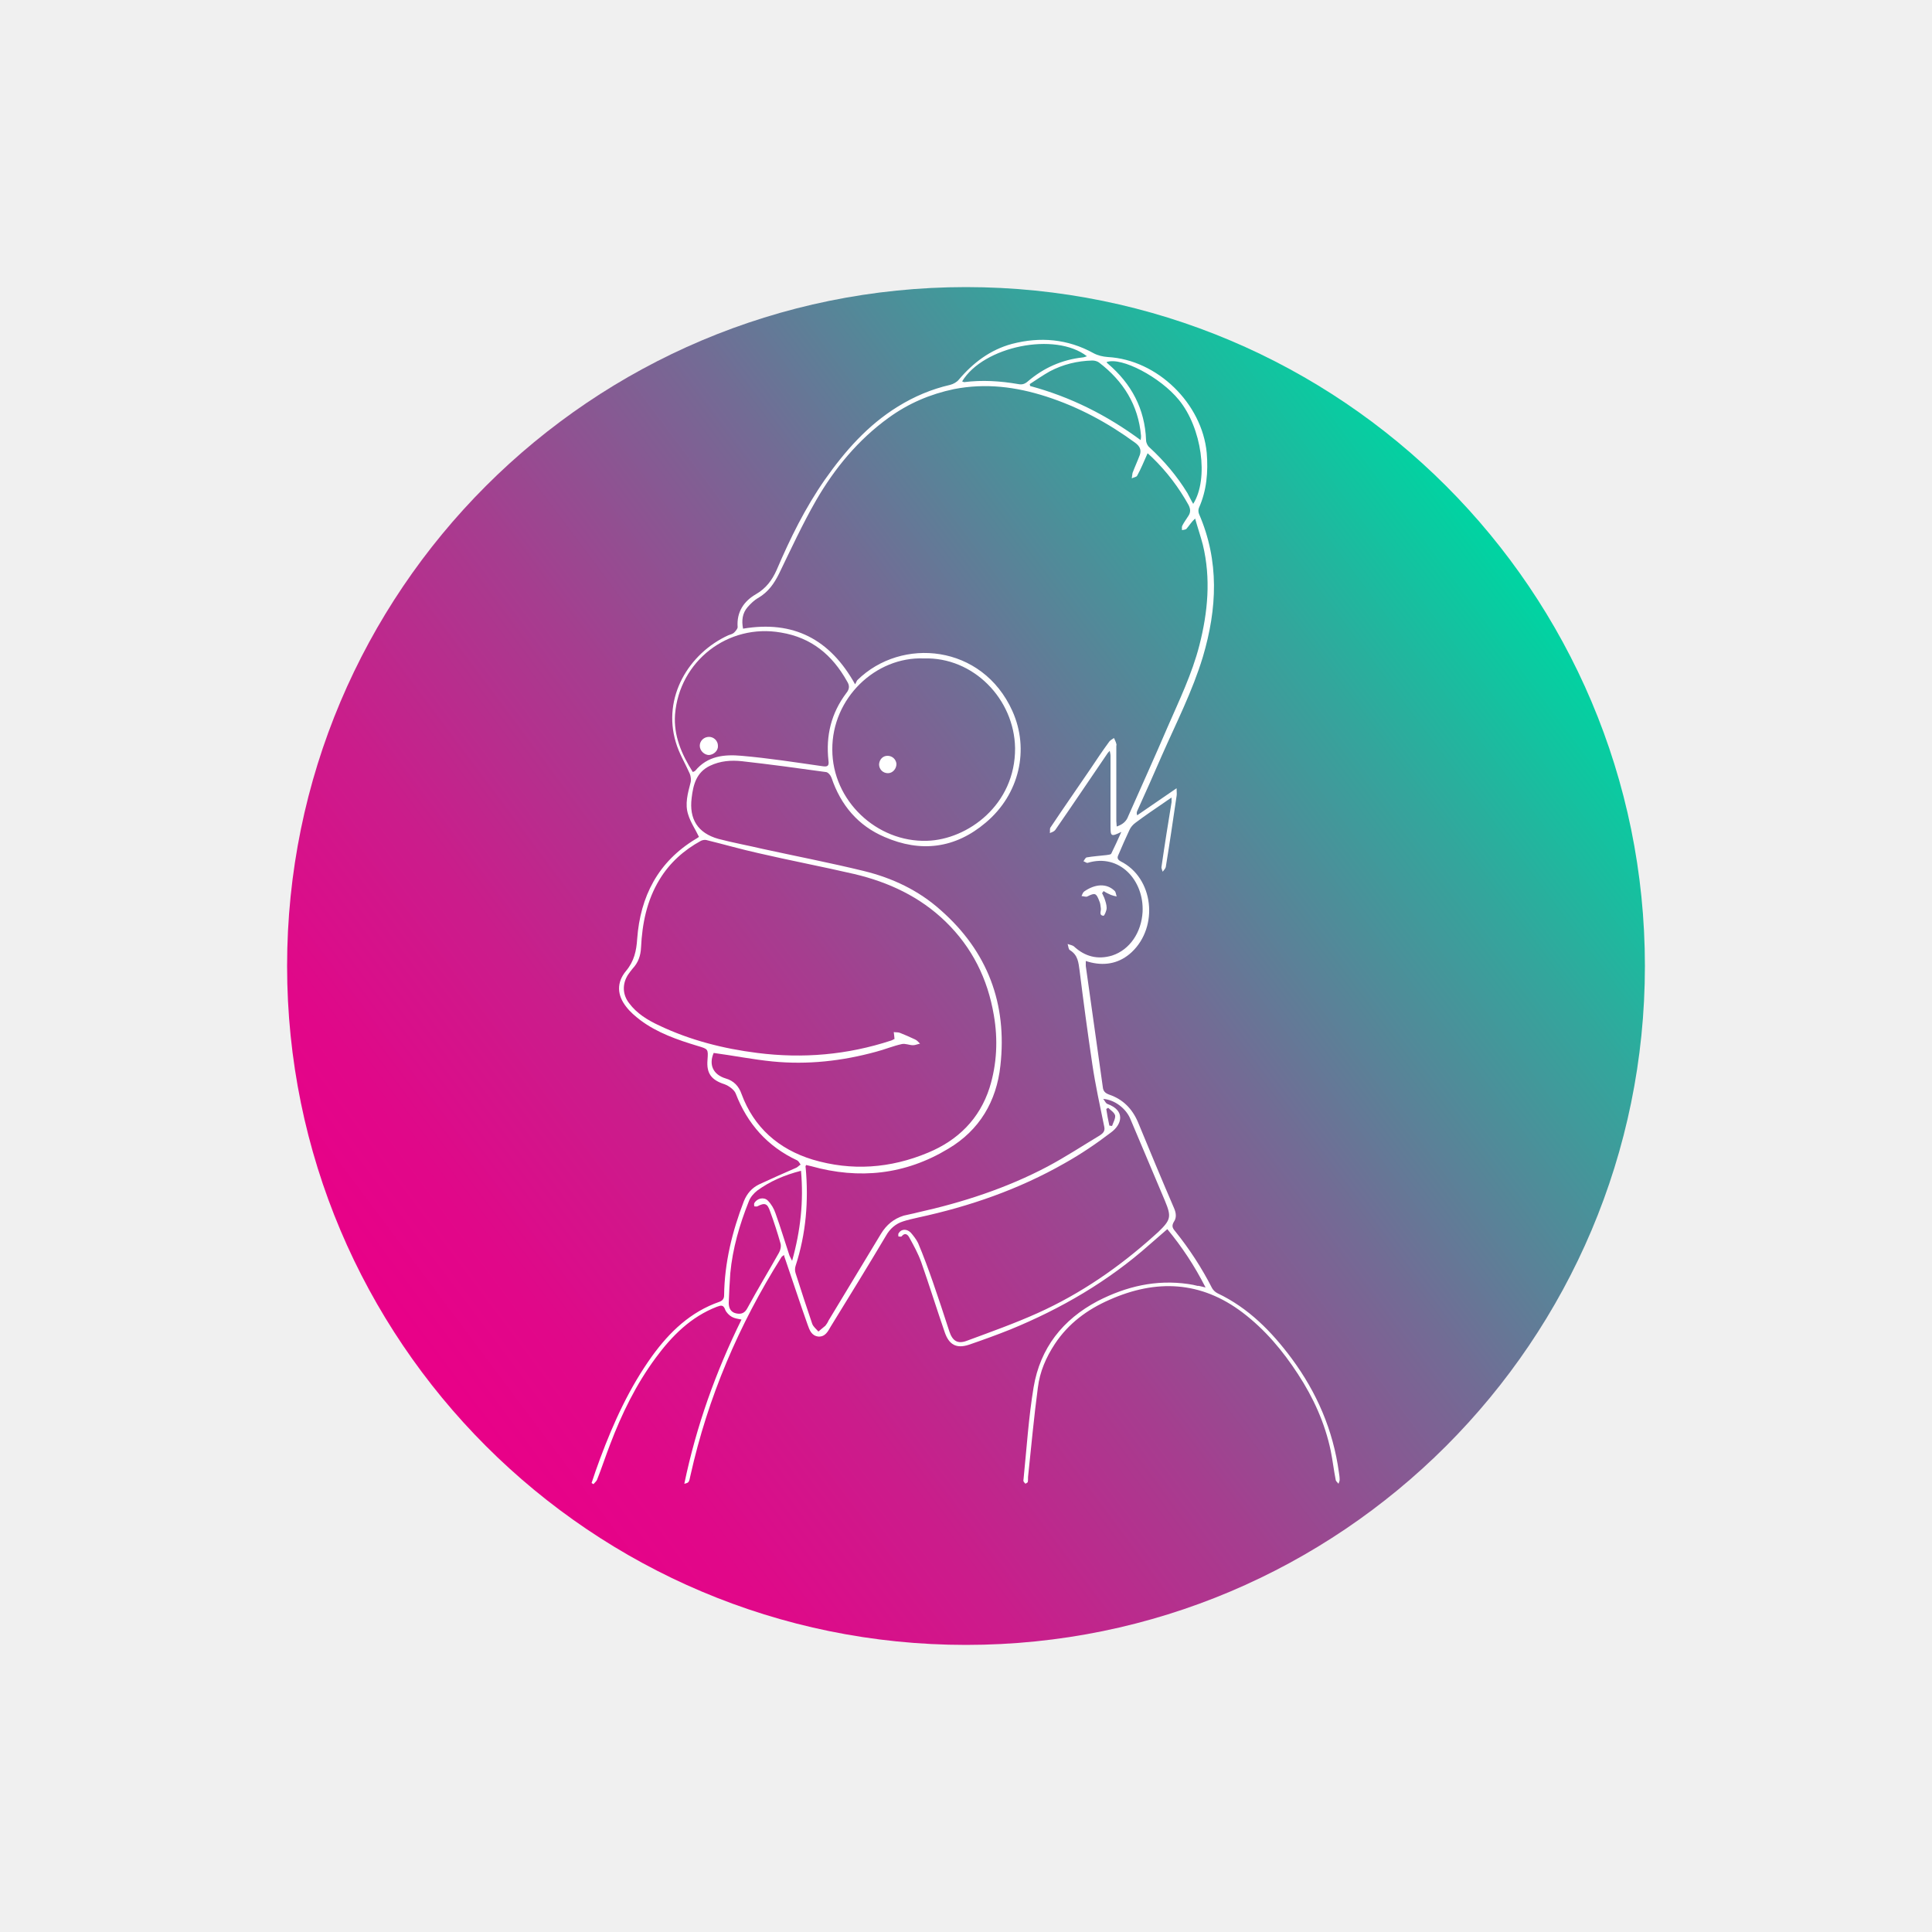
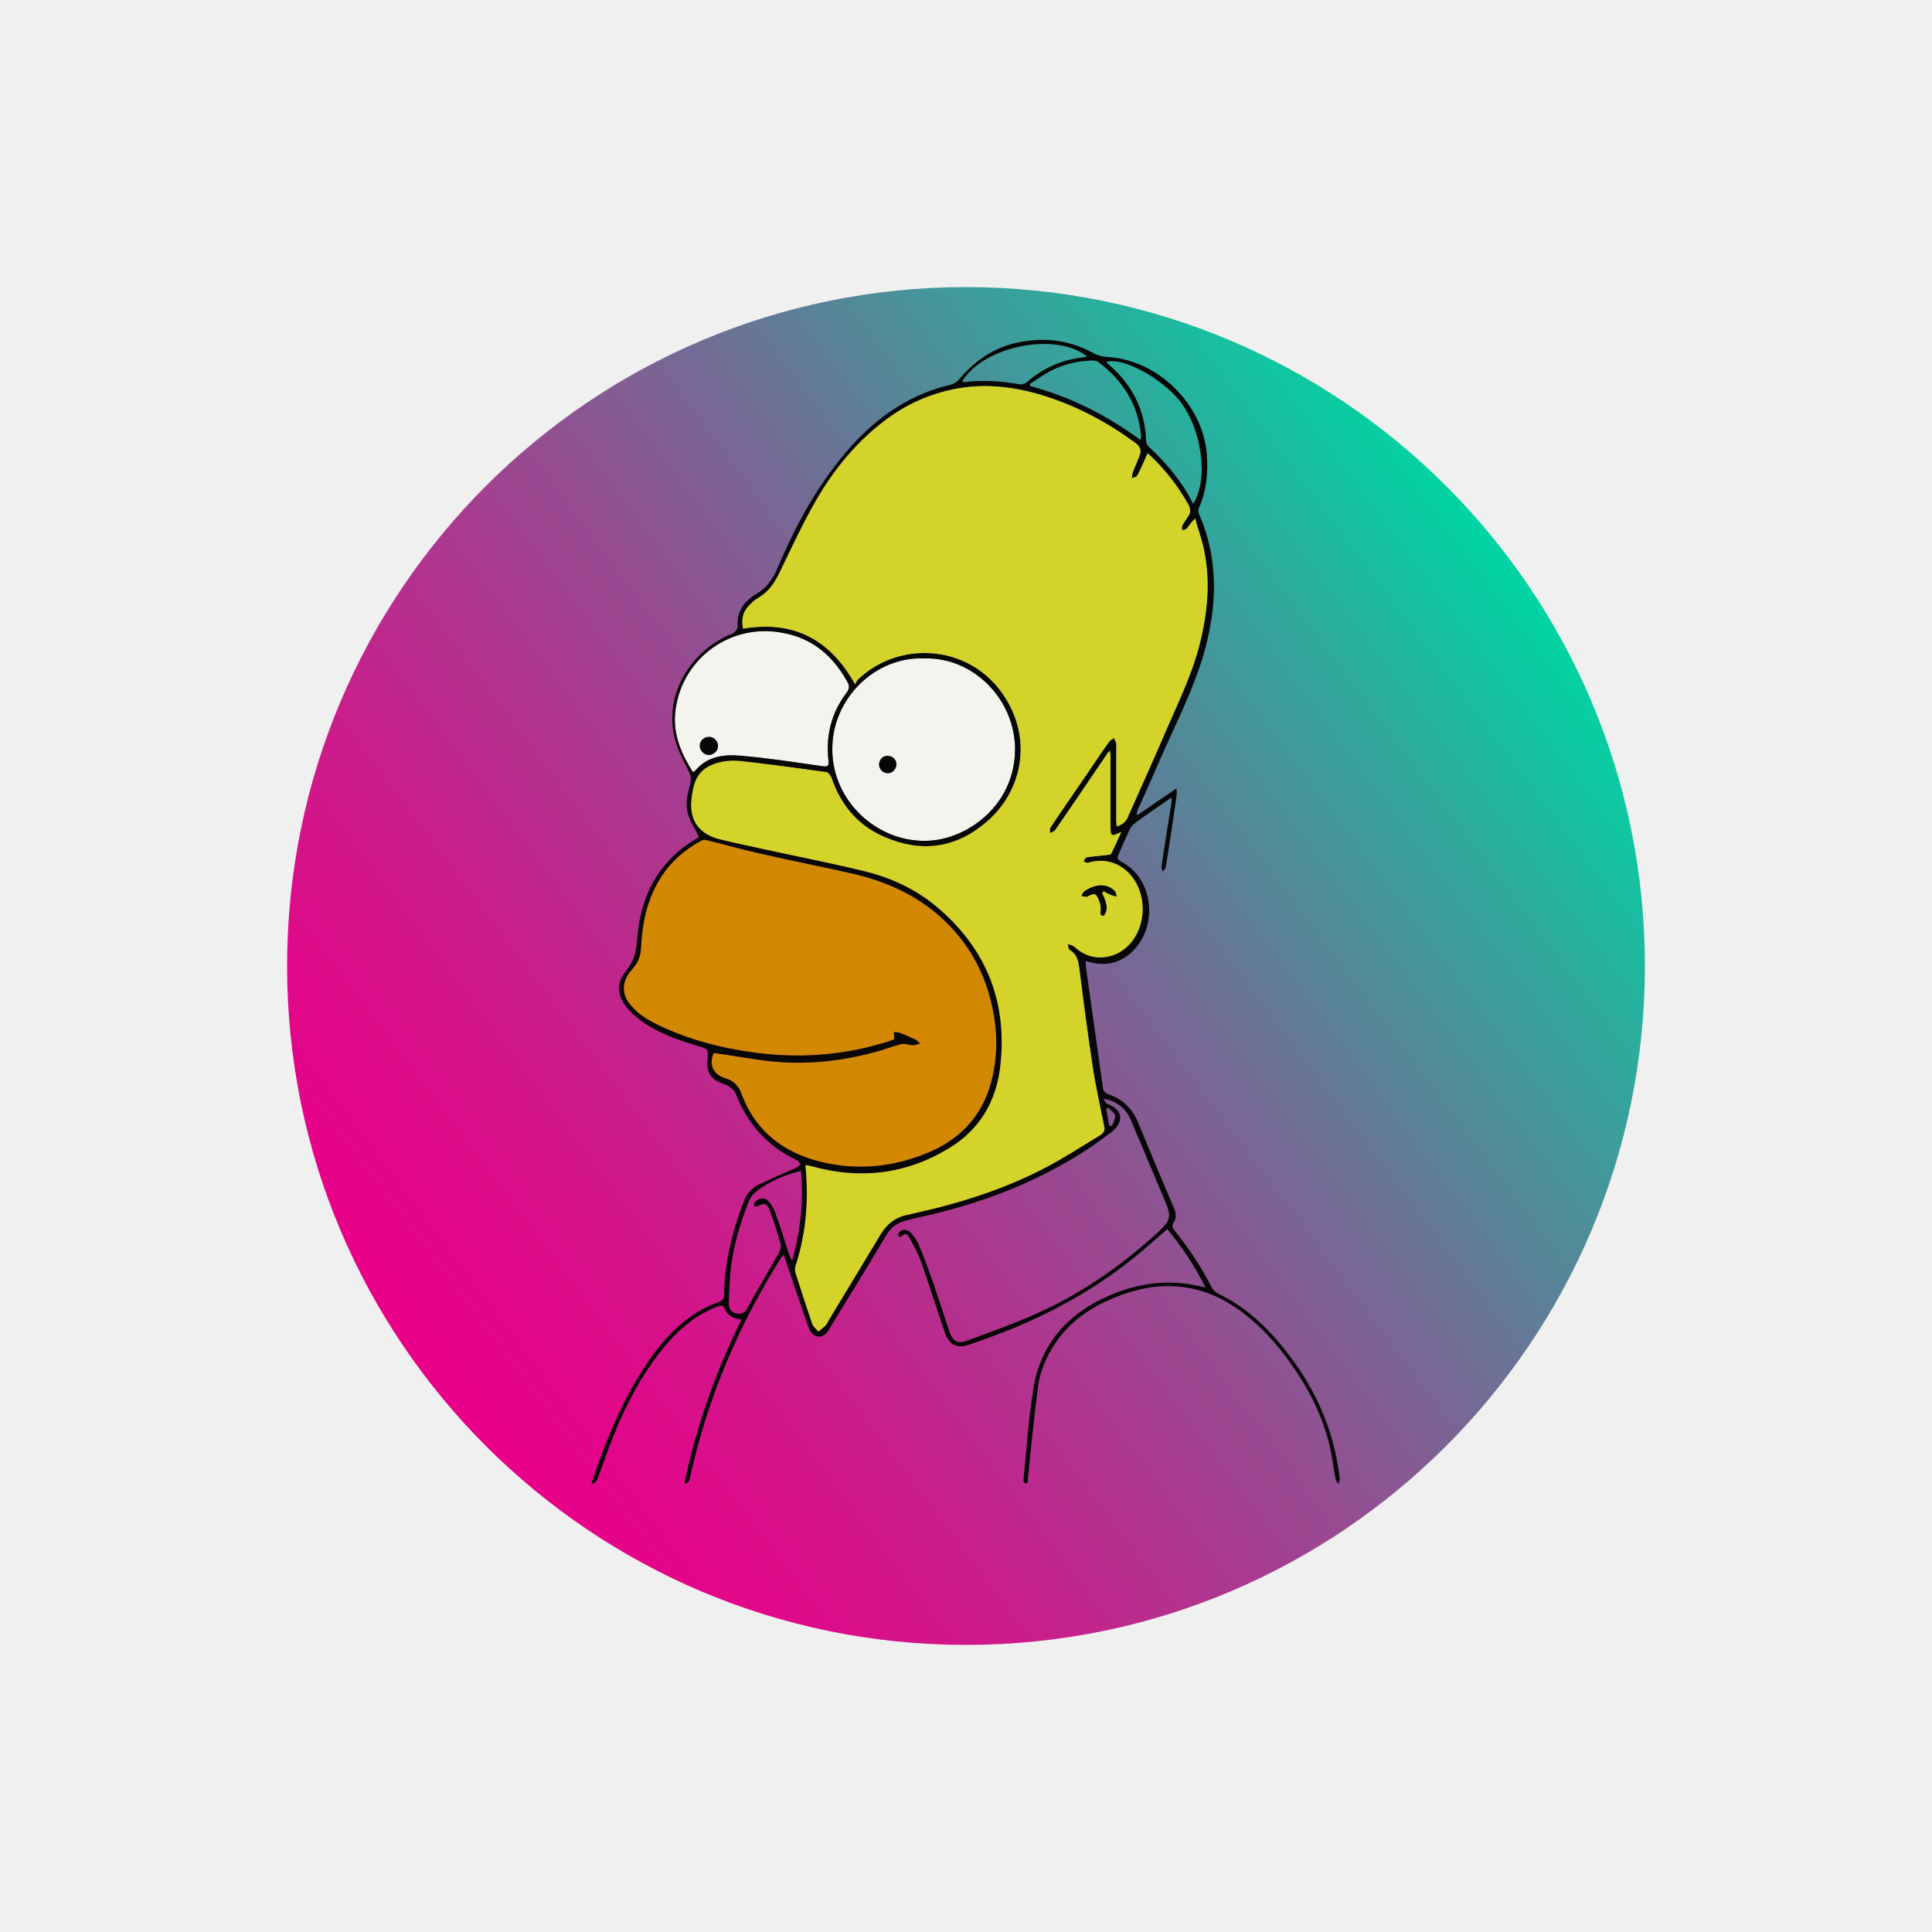
<svg xmlns="http://www.w3.org/2000/svg" version="1.1" id="Слой_1" x="0px" y="0px" viewBox="0 0 500 500" style="enable-background:new 0 0 500 500;" xml:space="preserve">
  <style type="text/css">
	.st0{fill:url(#SVGID_1_);}
- 	.st1{fill:#FFFFFF;}
+ 	.st1{fill:#F4F4EF;}
+ 	.st2{fill:#D38802;}
+ 	.st3{fill:#070707;}
+ 	.st4{fill:#D3D32A;}
</style>
-   <linearGradient id="SVGID_1_" gradientUnits="userSpaceOnUse" x1="390.197" y1="144.991" x2="108.97" y2="355.632">
+   <linearGradient id="SVGID_1_" gradientUnits="userSpaceOnUse" x1="390.197" y1="355.009" x2="108.927" y2="144.335" gradientTransform="matrix(1 0 0 -1 0 500)">
    <stop offset="0" style="stop-color:#00D4A2" />
    <stop offset="0.164" style="stop-color:#34A59C" />
    <stop offset="0.387" style="stop-color:#736B95" />
    <stop offset="0.59" style="stop-color:#A63D8F" />
    <stop offset="0.766" style="stop-color:#CB1C8B" />
    <stop offset="0.909" style="stop-color:#E10789" />
    <stop offset="1" style="stop-color:#E90088" />
  </linearGradient>
  <circle class="st0" cx="250" cy="250" r="175.7" />
  <g>
-     <path class="st1" d="M312,333.2c-2.9-5.7-6.1-10.5-9.9-15.1c-1.6,1.4-3.1,2.7-4.6,4c-10.7,9.5-22.9,16.6-36.1,22   c-3.5,1.4-7.1,2.7-10.6,3.9c-3.3,1.1-5.2,0-6.3-3.2c-2.1-6.1-4-12.2-6.1-18.2c-0.8-2.2-1.9-4.2-3-6.2c-0.4-0.8-1.1-1.6-2.1-0.4   c-0.1,0.1-0.5,0-0.8,0c0-0.3-0.1-0.7,0.1-0.9c0.7-1.1,2.1-1.1,3.1-0.1c0.7,0.8,1.4,1.7,1.9,2.7c1.4,3.3,2.6,6.6,3.8,10   c1.5,4.3,2.9,8.6,4.3,12.9c0.8,2.4,2.1,3.3,4.5,2.4c6.2-2.3,12.4-4.5,18.4-7.2c11.1-5,21.1-11.9,30.2-20.1c0.3-0.3,0.7-0.6,1-0.9   c3.2-3.1,3.4-3.9,1.7-8c-3-7.1-6-14.2-9-21.3c-1.1-2.6-4-4.9-7-5.1c0.4,0.4,0.6,1.1,1.1,1.3c4.7,1.7,3.8,5.3,0.9,7.4   c-3.8,2.9-7.8,5.6-11.9,7.9c-11.9,6.8-24.6,11.2-38,14.1c-1.3,0.3-2.7,0.6-3.9,1c-1.9,0.6-3.4,1.9-4.4,3.7   c-4.7,7.9-9.5,15.7-14.3,23.5c-0.7,1.2-1.4,2.7-3.2,2.6c-1.8-0.2-2.3-1.7-2.8-3.1c-2-5.6-3.8-11.2-5.7-16.7   c-0.1-0.4-0.3-0.7-0.4-1.3c-0.3,0.2-0.6,0.4-0.7,0.6c-11,17.5-19,36.2-23.5,56.4c-0.4,1.9-0.4,1.9-1.6,2.2   c3.1-14.9,8.1-28.9,14.8-42.5c-1-0.2-1.8-0.3-2.5-0.7c-0.7-0.4-1.4-1.1-1.7-1.8c-0.5-1.4-1.1-1.2-2.2-0.8   c-6.7,2.6-11.6,7.5-15.8,13.2c-5.1,6.9-8.8,14.5-11.8,22.4c-1.2,3.1-2.2,6.2-3.4,9.2c-0.2,0.4-0.6,0.7-0.9,1.1   c-0.2-0.1-0.3-0.2-0.5-0.3c0.7-2.1,1.4-4.2,2.2-6.3c3.5-9.4,7.6-18.4,13.5-26.6c4.5-6.2,9.9-11.4,17.4-14c0.8-0.3,1.2-0.8,1.2-1.7   c0.1-8.4,2.1-16.5,5.1-24.3c0.8-2,2.1-3.5,4-4.4c3.2-1.5,6.4-2.9,9.6-4.3c0.4-0.2,0.7-0.6,1.1-0.8c-0.3-0.4-0.5-0.9-0.9-1.1   c-7.7-3.6-12.9-9.5-15.9-17.3c-0.4-1-1.8-2-2.9-2.4c-3.4-1.1-4.7-2.8-4.4-6.3c0.2-2.8,0.2-2.8-2.5-3.6c-5.3-1.6-10.5-3.4-14.9-6.7   c-1.3-1-2.6-2.1-3.6-3.4c-2.4-3-2.6-6.3-0.1-9.3c2.1-2.5,2.7-5.2,2.9-8.3c0.8-11,5.4-20,15.2-25.9c0.4-0.2,0.7-0.5,0.8-0.5   c-1-2.1-2.2-3.8-2.8-5.8c-0.9-2.7-0.1-5.5,0.6-8.2c0.2-0.7,0.1-1.7-0.2-2.4c-1.2-2.7-2.8-5.3-3.6-8.1c-3.5-11.6,3.3-23,13.6-27.7   c0.5-0.2,1.1-0.3,1.5-0.7c0.4-0.4,0.9-1,0.9-1.4c-0.3-3.9,1.6-6.7,4.7-8.5c2.6-1.5,4.2-3.6,5.4-6.3c3.5-8.2,7.4-16.1,12.5-23.4   c5.2-7.4,11.1-14.1,18.9-18.9c4.2-2.6,8.7-4.5,13.5-5.6c0.8-0.2,1.7-0.7,2.2-1.3c3.7-4.4,8.2-7.8,13.8-9.3   c7.3-1.9,14.4-1.3,21.1,2.4c1.1,0.6,2.4,0.9,3.7,1c12.8,0.7,24.4,12,25.6,24.8c0.4,4.9,0,9.7-2,14.2c-0.2,0.4-0.2,1.1,0,1.6   c5.3,12.2,4.7,24.5,1,37c-2.7,8.9-6.9,17.1-10.6,25.5c-2.1,4.8-4.2,9.6-6.4,14.4c-0.1,0.3-0.2,0.5,0,1.1c3.3-2.3,6.6-4.5,10.2-7   c0,1,0.1,1.5,0,2c-0.9,6.1-1.8,12.3-2.8,18.4c-0.1,0.4-0.5,0.8-0.8,1.2c-0.1-0.4-0.4-0.9-0.3-1.3c0.8-5.6,1.7-11.2,2.6-16.7   c0-0.3,0-0.6,0-1.2c-0.8,0.5-1.3,0.9-1.9,1.3c-2.5,1.7-5,3.4-7.4,5.2c-0.7,0.5-1.3,1.2-1.6,1.9c-1,2.1-1.9,4.2-2.8,6.3   c-0.4,0.8-0.4,1.3,0.5,1.8c8.6,4.3,9.9,16.9,2.9,23.5c-3,2.8-6.6,3.6-10.5,2.7c-0.4-0.1-0.8-0.2-1.4-0.4c0,0.6,0,0.9,0,1.3   c1.5,10.4,2.9,20.9,4.4,31.3c0.1,1.1,0.6,1.6,1.7,2c3.5,1.2,5.9,3.6,7.4,7.1c3.1,7.5,6.2,15,9.4,22.4c0.5,1.2,0.6,2.4-0.1,3.4   c-0.6,1-0.4,1.6,0.3,2.4c3.7,4.6,6.9,9.5,9.6,14.8c0.3,0.5,0.8,1,1.4,1.3c8,3.8,14,9.9,19.2,16.9c6.5,8.8,10.7,18.5,12.2,29.4   c0.1,0.6,0.2,1.3,0.2,2c0,0.3-0.2,0.7-0.3,1c-0.2-0.3-0.6-0.6-0.7-0.9c-0.5-2.5-0.8-5.1-1.3-7.6c-1.5-7.2-4.5-13.8-8.5-19.9   c-3.9-6-8.5-11.5-14.3-15.9c-10.8-8.2-22.4-8.7-34.5-3.3c-5.7,2.5-10.6,6.1-14.1,11.4c-2.3,3.5-3.9,7.2-4.4,11.3   c-1,7.5-1.7,15.1-2.5,22.7c-0.1,0.6,0,1.1-0.1,1.7c0,0.2-0.4,0.3-0.6,0.5c-0.2-0.2-0.4-0.4-0.5-0.6c-0.1-0.2,0-0.5,0-0.7   c0.8-7.9,1.3-15.9,2.6-23.7c1.7-10.1,7.5-17.5,16.6-22.3c7.4-3.8,15.1-5.6,23.4-4.4c0.8,0.1,1.7,0.3,2.5,0.5   C310,332.7,310.8,332.9,312,333.2z M297,117.3c-0.9,2-1.7,4-2.7,5.8c-0.2,0.4-0.9,0.4-1.4,0.7c0.1-0.5,0.1-1,0.2-1.4   c0.6-1.6,1.3-3.1,1.9-4.7c0.4-1.3,0-2.2-1.2-3.1c-7.1-5.2-14.7-9.3-23.1-12c-7.8-2.5-15.6-3.5-23.8-1.9c-6.2,1.3-11.8,3.7-16.9,7.4   c-7.9,5.7-14,13.1-18.8,21.4c-3.5,6.1-6.5,12.6-9.6,19c-1.3,2.6-2.8,4.7-5.3,6.2c-1.1,0.6-2,1.5-2.8,2.4c-1.4,1.6-1.6,3.5-1.2,5.6   c13-2.2,22.5,2.7,29,14.4c0.3-0.5,0.4-0.9,0.6-1.1c11.4-11.2,32.3-9.3,40.1,8c4.5,10,1.8,21.6-6.9,28.9c-7.9,6.7-16.8,7.8-26.2,3.7   c-6.8-2.9-11.3-8.2-13.7-15.3c-0.2-0.6-0.9-1.5-1.5-1.5c-7.2-1-14.5-2-21.7-2.8c-2.8-0.3-5.6-0.1-8.3,1.2c-3.5,1.7-4.3,4.9-4.7,8.3   c-0.7,5.5,1.6,9.1,6.9,10.6c3.8,1,7.7,1.7,11.5,2.6c8.7,1.9,17.5,3.6,26.1,5.7c7.4,1.8,14.2,5,19.9,10.1   c12.2,10.7,17.3,24.3,15.5,40.3c-1,9.2-5.4,16.7-13.5,21.5c-11.1,6.7-23,8-35.5,4.5c-0.4-0.1-0.8-0.2-1.3-0.3   c-0.1,0.3-0.2,0.5-0.1,0.6c0.8,8.7,0.1,17.2-2.6,25.5c-0.2,0.6-0.2,1.3,0,1.9c1.4,4.4,2.8,8.7,4.3,13.1c0.3,0.8,1.1,1.4,1.6,2   c0.6-0.5,1.2-1,1.8-1.5c0.3-0.4,0.6-0.8,0.8-1.3c4.5-7.5,9.1-15,13.6-22.5c1.4-2.3,3.3-3.9,5.9-4.7c1.2-0.3,2.4-0.5,3.5-0.8   c11.7-2.6,23.1-6.3,33.7-11.9c4.7-2.5,9.1-5.4,13.6-8.1c0.7-0.5,1.3-1,1.1-2.1c-1.1-5.4-2.3-10.8-3.1-16.2   c-1.2-8.1-2.3-16.2-3.3-24.3c-0.3-2.1-0.4-4-2.5-5.3c-0.4-0.2-0.4-1-0.6-1.6c0.5,0.2,1.2,0.3,1.6,0.6c2.9,2.7,6.2,3.5,9.9,2.4   c4.6-1.5,7.6-6,7.9-11.3c0.4-8.2-6-15.2-14.2-12.7c-0.3,0.1-0.7-0.3-1.1-0.4c0.2-0.3,0.5-0.9,0.8-1c1.7-0.3,3.4-0.4,5.1-0.6   c0.5-0.1,1.2-0.1,1.3-0.4c0.9-1.8,1.7-3.6,2.6-5.6c-2.7,1.3-2.8,1.2-2.8-1.6c0-6,0-12.1,0-18.1c0-0.4-0.1-0.7-0.2-1.3   c-0.3,0.4-0.5,0.5-0.6,0.7c-4.5,6.6-9,13.3-13.5,19.8c-0.3,0.4-0.9,0.6-1.4,0.8c0.1-0.5-0.1-1.2,0.2-1.5   c3.4-5.1,6.9-10.1,10.3-15.1c1.6-2.4,3.2-4.8,4.9-7.1c0.3-0.4,0.8-0.6,1.2-0.9c0.2,0.5,0.5,1,0.6,1.5c0.1,0.2,0,0.4,0,0.6   c0,6.5,0,12.9,0,19.4c0,0.4,0.1,0.9,0.1,1.4c1.5-0.5,2.5-1.3,3-2.7c3.4-7.7,6.9-15.4,10.2-23.1c3-6.9,6.3-13.7,8.2-21.1   c2.2-8.6,3-17.3,0.9-26c-0.6-2.3-1.4-4.6-2-6.8c-1,0.9-1.5,1.8-2.2,2.6c-0.2,0.3-0.8,0.3-1.2,0.4c0-0.4-0.1-0.9,0.1-1.2   c0.4-0.8,1-1.6,1.5-2.4c0.7-1,0.6-1.9,0.1-2.9c-2.5-4.5-5.6-8.6-9.3-12.2C297.8,118,297.3,117.6,297,117.3z M184.7,272.5   c-1.3,3-0.2,5.6,3.1,6.6c2.1,0.6,3.4,2,4.1,4c3.2,8.7,9.6,14.3,18.4,17c10.1,3,20.1,2.3,29.9-1.8c7.7-3.2,13.3-8.7,15.9-16.8   c1.9-6.1,2.2-12.5,1.1-18.8c-1.6-9.4-5.6-17.5-12.5-24.2c-6.6-6.4-14.7-10.2-23.6-12.3c-8.2-1.9-16.6-3.5-24.8-5.4   c-4.5-1-9-2.3-13.5-3.4c-0.4-0.1-1,0-1.4,0.2c-4.4,2.4-8.1,5.7-10.7,10c-3.3,5.4-4.5,11.4-4.8,17.6c-0.1,2.1-0.7,3.9-2.2,5.5   c-0.4,0.5-0.8,1-1.2,1.6c-1.5,2.4-1.4,5.1,0.3,7.3c2,2.7,4.8,4.4,7.8,5.8c8,3.8,16.6,6,25.4,7.1c11.8,1.5,23.3,0.5,34.6-3.2   c0.4-0.1,0.7-0.4,0.9-0.4c-0.1-0.8-0.1-1.3-0.2-1.8c0.5,0.1,1.1,0,1.6,0.2c1.3,0.5,2.6,1.1,3.9,1.7c0.5,0.2,0.9,0.7,1.3,1.1   c-0.6,0.1-1.2,0.4-1.8,0.4c-1,0-2-0.5-2.9-0.3c-2.3,0.5-4.4,1.4-6.7,2c-8.8,2.4-17.7,3.4-26.8,2.5   C194.9,274.2,189.9,273.2,184.7,272.5z M239.1,170.4c-12.5-0.5-23.8,10.3-23.7,23.6c0,13.2,11.5,24,24.5,23.6   c10.5-0.3,22.9-9.3,22.8-24C262.5,180.9,251.9,170,239.1,170.4z M179.3,199.8c0.4-0.2,0.5-0.2,0.6-0.3c3.2-3.9,7.6-4.3,12-3.9   c7,0.6,14,1.7,21,2.7c1.3,0.2,1.7-0.1,1.5-1.5c-0.7-6.4,0.7-12.2,4.6-17.4c0.9-1.1,0.9-2,0.2-3.1c-3.8-6.8-9.2-11.3-17.1-12.6   c-13.7-2.4-26.3,7.4-27.4,21.2C174.3,190.4,176.4,195.2,179.3,199.8z M207.3,303c-4.3,1.1-8,2.7-11.3,5.1c-0.9,0.7-1.8,1.7-2.2,2.8   c-2.4,6-4.2,12.2-4.8,18.6c-0.2,2.6-0.3,5.1-0.4,7.7c0,1.3,0.5,2.4,1.9,2.7c1.4,0.3,2.3-0.1,3-1.5c2.6-4.8,5.4-9.4,8.1-14.2   c0.4-0.7,0.6-1.7,0.4-2.4c-0.8-2.8-1.7-5.6-2.7-8.3c-0.7-2.1-1.4-2.3-3.3-1.3c-0.2,0.1-0.5,0-0.8,0c0-0.3-0.1-0.6,0-0.8   c0.7-1.3,2.5-1.7,3.5-0.7c0.9,0.9,1.6,2.1,2,3.3c1.3,3.6,2.4,7.3,3.6,10.9c0.1,0.3,0.3,0.6,0.7,1.4   C207.2,318.4,208,310.9,207.3,303z M308.8,130.4c4.1-6.5,2.2-19.7-3.7-26.9c-4.8-5.9-14.9-11.2-18.7-9.8c0,0,0,0.1,0,0.1   c0.1,0.1,0.2,0.2,0.3,0.3c6.1,5.2,9.6,11.7,9.9,19.8c0,0.7,0.4,1.5,0.9,1.9c3.8,3.5,7.1,7.4,9.8,11.8   C307.8,128.5,308.2,129.4,308.8,130.4z M295.2,113.9c0.1-0.6,0.1-0.8,0.1-1.1c-0.7-8-4.6-14.2-10.9-19c-0.4-0.3-1.1-0.5-1.7-0.5   c-3.9,0.1-7.6,1-11,2.8c-1.8,1-3.5,2.2-5.2,3.3c0,0.2,0.1,0.3,0.1,0.5C277,102.7,286.4,107.4,295.2,113.9z M249,98.7   c0.3,0.1,0.4,0.2,0.5,0.2c4.7-0.6,9.4-0.3,14,0.5c1,0.2,1.7,0,2.5-0.7c4.1-3.5,8.8-5.6,14.2-6.2c0.3,0,0.7-0.2,1.1-0.3   C273.1,85.8,254.5,89.6,249,98.7z M287.1,291.3c0.2,0,0.5,0.1,0.7,0.1c0.3-0.9,0.9-1.9,0.8-2.7c-0.2-0.8-1.2-1.4-1.8-2   c-0.2,0.1-0.3,0.2-0.5,0.3C286.5,288.4,286.8,289.9,287.1,291.3z" />
-     <path class="st1" d="M285.2,231.1c0.2,0.4,0.4,0.9,0.6,1.3c0.3,0.9,0.6,1.7,0.6,2.6c0,0.7-0.6,2-0.8,2c-1.3-0.1-0.6-1.2-0.7-1.9   c-0.1-0.6-0.1-1.3-0.4-1.9c-0.8-2.1-1.1-2.2-3.1-1.2c-0.4,0.2-1-0.1-1.5-0.1c0.2-0.4,0.3-0.9,0.7-1.2c2.9-2,5.8-2.1,7.8-0.2   c0.4,0.3,0.4,1,0.6,1.5c-0.5-0.1-1-0.2-1.5-0.4c-0.7-0.3-1.3-0.6-1.9-1C285.5,230.8,285.4,231,285.2,231.1z" />
-     <path class="st1" d="M229.7,195.6c1.2,0,2.2,0.9,2.3,2.1c0,1.3-1,2.4-2.2,2.4c-1.3,0-2.3-1-2.3-2.3   C227.6,196.5,228.5,195.6,229.7,195.6z" />
-     <path class="st1" d="M183.5,195.4c-1.2,0-2.4-1.1-2.4-2.4c0-1.3,1.1-2.3,2.4-2.3c1.2,0,2.3,1,2.3,2.3   C185.9,194.2,184.8,195.3,183.5,195.4z" />
+     <g id="XMLID_1_">
+       <g>
+         <path class="st1" d="M219.2,176.3c0.7,1.1,0.7,2-0.2,3.1c-3.9,5.2-5.3,11-4.6,17.4c0.2,1.4-0.2,1.7-1.5,1.5c-7-1-14-2.1-21-2.7     c-4.4-0.4-8.8,0-12,3.9c-0.1,0.1-0.2,0.1-0.6,0.3c-2.9-4.6-5-9.4-4.6-14.9c1.1-13.8,13.7-23.6,27.4-21.2     C210,165,215.4,169.5,219.2,176.3z M183.5,195.4c1.3-0.1,2.4-1.2,2.3-2.4c0-1.3-1.1-2.3-2.3-2.3c-1.3,0-2.4,1-2.4,2.3     S182.3,195.4,183.5,195.4z" />
+         <path class="st1" d="M262.7,193.6c0.1,14.7-12.3,23.7-22.8,24c-13,0.4-24.5-10.4-24.5-23.6c-0.1-13.3,11.2-24.1,23.7-23.6     C251.9,170,262.5,180.9,262.7,193.6z M229.8,200.1c1.2,0,2.2-1.1,2.2-2.4c-0.1-1.2-1.1-2.1-2.3-2.1s-2.1,0.9-2.2,2.2     C227.5,199.1,228.5,200.1,229.8,200.1z" />
+         <path class="st2" d="M257.2,262.7c1.1,6.3,0.8,12.7-1.1,18.8c-2.6,8.1-8.2,13.6-15.9,16.8c-9.8,4.1-19.8,4.8-29.9,1.8     c-8.8-2.7-15.2-8.3-18.4-17c-0.7-2-2-3.4-4.1-4c-3.3-1-4.4-3.6-3.1-6.6c5.2,0.7,10.2,1.7,15.2,2.2c9.1,0.9,18-0.1,26.8-2.5     c2.3-0.6,4.4-1.5,6.7-2c0.9-0.2,1.9,0.3,2.9,0.3c0.6,0,1.2-0.3,1.8-0.4c-0.4-0.4-0.8-0.9-1.3-1.1c-1.3-0.6-2.6-1.2-3.9-1.7     c-0.5-0.2-1.1-0.1-1.6-0.2c0.1,0.5,0.1,1,0.2,1.8c-0.2,0-0.5,0.3-0.9,0.4c-11.3,3.7-22.8,4.7-34.6,3.2     c-8.8-1.1-17.4-3.3-25.4-7.1c-3-1.4-5.8-3.1-7.8-5.8c-1.7-2.2-1.8-4.9-0.3-7.3c0.4-0.6,0.8-1.1,1.2-1.6c1.5-1.6,2.1-3.4,2.2-5.5     c0.3-6.2,1.5-12.2,4.8-17.6c2.6-4.3,6.3-7.6,10.7-10c0.4-0.2,1-0.3,1.4-0.2c4.5,1.1,9,2.4,13.5,3.4c8.2,1.9,16.6,3.5,24.8,5.4     c8.9,2.1,17,5.9,23.6,12.3C251.6,245.2,255.6,253.3,257.2,262.7z" />
+         <path class="st3" d="M346.5,381c0.1,0.6,0.2,1.3,0.2,2c0,0.3-0.2,0.7-0.3,1c-0.2-0.3-0.6-0.6-0.7-0.9c-0.5-2.5-0.8-5.1-1.3-7.6     c-1.5-7.2-4.5-13.8-8.5-19.9c-3.9-6-8.5-11.5-14.3-15.9c-10.8-8.2-22.4-8.7-34.5-3.3c-5.7,2.5-10.6,6.1-14.1,11.4     c-2.3,3.5-3.9,7.2-4.4,11.3c-1,7.5-1.7,15.1-2.5,22.7c-0.1,0.6,0,1.1-0.1,1.7c0,0.2-0.4,0.3-0.6,0.5c-0.2-0.2-0.4-0.4-0.5-0.6     c-0.1-0.2,0-0.5,0-0.7c0.8-7.9,1.3-15.9,2.6-23.7c1.7-10.1,7.5-17.5,16.6-22.3c7.4-3.8,15.1-5.6,23.4-4.4     c0.8,0.1,1.7,0.3,2.5,0.5c0-0.1,0.8,0.1,2,0.4c-2.9-5.7-6.1-10.5-9.9-15.1c-1.6,1.4-3.1,2.7-4.6,4c-10.7,9.5-22.9,16.6-36.1,22     c-3.5,1.4-7.1,2.7-10.6,3.9c-3.3,1.1-5.2,0-6.3-3.2c-2.1-6.1-4-12.2-6.1-18.2c-0.8-2.2-1.9-4.2-3-6.2c-0.4-0.8-1.1-1.6-2.1-0.4     c-0.1,0.1-0.5,0-0.8,0c0-0.3-0.1-0.7,0.1-0.9c0.4-0.7,1.2-1,1.9-0.8c0.4,0.1,0.8,0.3,1.2,0.7c0.7,0.8,1.4,1.7,1.9,2.7     c1.4,3.3,2.6,6.6,3.8,10c1.5,4.3,2.9,8.6,4.3,12.9c0.8,2.4,2.1,3.3,4.5,2.4c6.2-2.3,12.4-4.5,18.4-7.2     c11.1-5,21.1-11.9,30.2-20.1c0.3-0.3,0.7-0.6,1-0.9c3.2-3.1,3.4-3.9,1.7-8c-3-7.1-6-14.2-9-21.3c-1.1-2.6-4-4.9-7-5.1     c0.4,0.4,0.6,1.1,1.1,1.3c4.7,1.7,3.8,5.3,0.9,7.4c-3.8,2.9-7.8,5.6-11.9,7.9c-11.9,6.8-24.6,11.2-38,14.1     c-1.3,0.3-2.6,0.6-3.8,1c0,0-0.1,0-0.1,0c-1.9,0.6-3.4,1.9-4.4,3.7c-4.7,7.9-9.5,15.7-14.3,23.5c-0.7,1.2-1.4,2.7-3.2,2.6     c-1.8-0.2-2.3-1.7-2.8-3.1c-2-5.6-3.8-11.2-5.7-16.7c-0.1-0.4-0.3-0.7-0.4-1.3c-0.3,0.2-0.6,0.4-0.7,0.6     c-11,17.5-19,36.2-23.5,56.4c-0.4,1.9-0.4,1.9-1.6,2.2c3.1-14.9,8.1-28.9,14.8-42.5c-1-0.2-1.8-0.3-2.5-0.7     c-0.7-0.4-1.4-1.1-1.7-1.8c-0.5-1.4-1.1-1.2-2.2-0.8c-6.7,2.6-11.6,7.5-15.8,13.2c-5.1,6.9-8.8,14.5-11.8,22.4     c-1.2,3.1-2.2,6.2-3.4,9.2c-0.2,0.4-0.6,0.7-0.9,1.1c-0.2-0.1-0.3-0.2-0.5-0.3c0.7-2.1,1.4-4.2,2.2-6.3     c3.5-9.4,7.6-18.4,13.5-26.6c4.5-6.2,9.9-11.4,17.4-14c0.8-0.3,1.2-0.8,1.2-1.7c0.1-8.4,2.1-16.5,5.1-24.3c0.8-2,2.1-3.5,4-4.4     c3.2-1.5,6.4-2.9,9.6-4.3c0.4-0.2,0.7-0.6,1.1-0.8c-0.3-0.4-0.5-0.9-0.9-1.1c-7.7-3.6-12.9-9.5-15.9-17.3c-0.4-1-1.8-2-2.9-2.4     c-3.4-1.1-4.7-2.8-4.4-6.3c0.2-2.8,0.2-2.8-2.5-3.6c-5.3-1.6-10.5-3.4-14.9-6.7c-1.3-1-2.6-2.1-3.6-3.4c-2.4-3-2.6-6.3-0.1-9.3     c2.1-2.5,2.7-5.2,2.9-8.3c0.8-11,5.4-20,15.2-25.9c0.4-0.2,0.7-0.5,0.8-0.5c-1-2.1-2.2-3.8-2.8-5.8c-0.9-2.7-0.1-5.5,0.6-8.2     c0.2-0.7,0.1-1.7-0.2-2.4c-1.2-2.7-2.8-5.3-3.6-8.1c-3.5-11.6,3.3-23,13.6-27.7c0.5-0.2,1.1-0.3,1.5-0.7c0.4-0.4,0.9-1,0.9-1.4     c-0.3-3.9,1.6-6.7,4.7-8.5c2.6-1.5,4.2-3.6,5.4-6.3c3.5-8.2,7.4-16.1,12.5-23.4c5.2-7.4,11.1-14.1,18.9-18.9     c4.2-2.6,8.7-4.5,13.5-5.6c0.8-0.2,1.7-0.7,2.2-1.3c3.7-4.4,8.2-7.8,13.8-9.3c7.3-1.9,14.4-1.3,21.1,2.4c1.1,0.6,2.4,0.9,3.7,1     c12.8,0.7,24.4,12,25.6,24.8c0.4,4.9,0,9.7-2,14.2c-0.2,0.4-0.2,1.1,0,1.6c5.3,12.2,4.7,24.5,1,37c-2.7,8.9-6.9,17.1-10.6,25.5     c-2.1,4.8-4.2,9.6-6.4,14.4c-0.1,0.3-0.2,0.5,0,1.1c3.3-2.3,6.6-4.5,10.2-7c0,1,0.1,1.5,0,2c-0.9,6.1-1.8,12.3-2.8,18.4     c-0.1,0.4-0.5,0.8-0.8,1.2c-0.1-0.4-0.4-0.9-0.3-1.3c0.8-5.6,1.7-11.2,2.6-16.7c0-0.3,0-0.6,0-1.2c-0.8,0.5-1.3,0.9-1.9,1.3     c-2.5,1.7-5,3.4-7.4,5.2c-0.7,0.5-1.3,1.2-1.6,1.9c-1,2.1-1.9,4.2-2.8,6.3c-0.4,0.8-0.4,1.3,0.5,1.8c8.6,4.3,9.9,16.9,2.9,23.5     c-3,2.8-6.6,3.6-10.5,2.7c-0.4-0.1-0.8-0.2-1.4-0.4c0,0.6,0,0.9,0,1.3c1.5,10.4,2.9,20.9,4.4,31.3c0.1,1.1,0.6,1.6,1.7,2     c3.5,1.2,5.9,3.6,7.4,7.1c3.1,7.5,6.2,15,9.4,22.4c0.5,1.2,0.6,2.4-0.1,3.4c-0.6,1-0.4,1.6,0.3,2.4c3.7,4.6,6.9,9.5,9.6,14.8     c0.3,0.5,0.8,1,1.4,1.3c8,3.8,14,9.9,19.2,16.9C340.8,360.4,345,370.1,346.5,381z M310.4,167c2.2-8.6,3-17.3,0.9-26     c-0.6-2.3-1.4-4.6-2-6.8c-1,0.9-1.5,1.8-2.2,2.6c-0.2,0.3-0.8,0.3-1.2,0.4c0-0.4-0.1-0.9,0.1-1.2c0.4-0.8,1-1.6,1.5-2.4     c0.7-1,0.6-1.9,0.1-2.9c-2.5-4.5-5.6-8.6-9.3-12.2c-0.5-0.5-1-0.9-1.3-1.2c-0.9,2-1.7,4-2.7,5.8c-0.2,0.4-0.9,0.4-1.4,0.7     c0.1-0.5,0.1-1,0.2-1.4c0.6-1.6,1.3-3.1,1.9-4.7c0.4-1.3,0-2.2-1.2-3.1c-7.1-5.2-14.7-9.3-23.1-12c-7.8-2.5-15.6-3.5-23.8-1.9     c-6.2,1.3-11.8,3.7-16.9,7.4c-7.9,5.7-14,13.1-18.8,21.4c-3.5,6.1-6.5,12.6-9.6,19c-1.3,2.6-2.8,4.7-5.3,6.2     c-1.1,0.6-2,1.5-2.8,2.4c-1.4,1.6-1.6,3.5-1.2,5.6c13-2.2,22.5,2.7,29,14.4c0.3-0.5,0.4-0.9,0.6-1.1c11.4-11.2,32.3-9.3,40.1,8     c4.5,10,1.8,21.6-6.9,28.9c-7.9,6.7-16.8,7.8-26.2,3.7c-6.8-2.9-11.3-8.2-13.7-15.3c-0.2-0.6-0.9-1.5-1.5-1.5     c-7.2-1-14.5-2-21.7-2.8c-2.8-0.3-5.6-0.1-8.3,1.2c-3.5,1.7-4.3,4.9-4.7,8.3c-0.7,5.5,1.6,9.1,6.9,10.6c3.8,1,7.7,1.7,11.5,2.6     c8.7,1.9,17.5,3.6,26.1,5.7c7.4,1.8,14.2,5,19.9,10.1c12.2,10.7,17.3,24.3,15.5,40.3c-1,9.2-5.4,16.7-13.5,21.5     c-11.1,6.7-23,8-35.5,4.5c-0.4-0.1-0.8-0.2-1.3-0.3c-0.1,0.3-0.2,0.5-0.1,0.6c0.8,8.7,0.1,17.2-2.6,25.5c-0.2,0.6-0.2,1.3,0,1.9     c1.4,4.4,2.8,8.7,4.3,13.1c0.3,0.8,1.1,1.4,1.6,2c0.6-0.5,1.2-1,1.8-1.5c0.3-0.4,0.6-0.8,0.8-1.3c4.5-7.5,9.1-15,13.6-22.5     c1.4-2.3,3.3-3.9,5.9-4.7c1.2-0.3,2.4-0.5,3.5-0.8c11.7-2.6,23.1-6.3,33.7-11.9c4.7-2.5,9.1-5.4,13.6-8.1c0.7-0.5,1.3-1,1.1-2.1     c-1.1-5.4-2.3-10.8-3.1-16.2c-1.2-8.1-2.3-16.2-3.3-24.3c-0.3-2.1-0.4-4-2.5-5.3c-0.4-0.2-0.4-1-0.6-1.6c0.5,0.2,1.2,0.3,1.6,0.6     c2.9,2.7,6.2,3.5,9.9,2.4c4.6-1.5,7.6-6,7.9-11.3c0.4-8.2-6-15.2-14.2-12.7c-0.3,0.1-0.7-0.3-1.1-0.4c0.2-0.3,0.5-0.9,0.8-1     c1.7-0.3,3.4-0.4,5.1-0.6c0.5-0.1,1.2-0.1,1.3-0.4c0.9-1.8,1.7-3.6,2.6-5.6c-2.7,1.3-2.8,1.2-2.8-1.6c0-6,0-12.1,0-18.1     c0-0.4-0.1-0.7-0.2-1.3c-0.3,0.4-0.5,0.5-0.6,0.7c-4.5,6.6-9,13.3-13.5,19.8c-0.3,0.4-0.9,0.6-1.4,0.8c0.1-0.5-0.1-1.2,0.2-1.5     c3.4-5.1,6.9-10.1,10.3-15.1c1.6-2.4,3.2-4.8,4.9-7.1c0.3-0.4,0.8-0.6,1.2-0.9c0.2,0.5,0.5,1,0.6,1.5c0.1,0.2,0,0.4,0,0.6     c0,6.5,0,12.9,0,19.4c0,0.4,0.1,0.9,0.1,1.4c1.5-0.5,2.5-1.3,3-2.7c3.4-7.7,6.9-15.4,10.2-23.1     C305.2,181.2,308.5,174.4,310.4,167z M308.8,130.4c4.1-6.5,2.2-19.7-3.7-26.9c-4.8-5.9-14.9-11.2-18.7-9.8v0.1     c0.1,0.1,0.2,0.2,0.3,0.3c6.1,5.2,9.6,11.7,9.9,19.8c0,0.7,0.4,1.5,0.9,1.9c3.8,3.5,7.1,7.4,9.8,11.8     C307.8,128.5,308.2,129.4,308.8,130.4z M295.2,113.9c0.1-0.6,0.1-0.8,0.1-1.1c-0.7-8-4.6-14.2-10.9-19c-0.4-0.3-1.1-0.5-1.7-0.5     c-3.9,0.1-7.6,1-11,2.8c-1.8,1-3.5,2.2-5.2,3.3c0,0.2,0.1,0.3,0.1,0.5C277,102.7,286.4,107.4,295.2,113.9z M287.8,291.4     c0.3-0.9,0.9-1.9,0.8-2.7c-0.2-0.8-1.2-1.4-1.8-2c-0.2,0.1-0.3,0.2-0.5,0.3c0.2,1.4,0.5,2.9,0.8,4.3     C287.3,291.3,287.6,291.4,287.8,291.4z M280.2,92.5c0.3,0,0.7-0.2,1.1-0.3c-8.2-6.4-26.8-2.6-32.3,6.5c0.3,0.1,0.4,0.2,0.5,0.2     c4.7-0.6,9.4-0.3,14,0.5c1,0.2,1.7,0,2.5-0.7C270.1,95.2,274.8,93.1,280.2,92.5z M239.9,217.6c10.5-0.3,22.9-9.3,22.8-24     c-0.2-12.7-10.8-23.6-23.6-23.2c-12.5-0.5-23.8,10.3-23.7,23.6C215.4,207.2,226.9,218,239.9,217.6z M256.1,281.5     c1.9-6.1,2.2-12.5,1.1-18.8c-1.6-9.4-5.6-17.5-12.5-24.2c-6.6-6.4-14.7-10.2-23.6-12.3c-8.2-1.9-16.6-3.5-24.8-5.4     c-4.5-1-9-2.3-13.5-3.4c-0.4-0.1-1,0-1.4,0.2c-4.4,2.4-8.1,5.7-10.7,10c-3.3,5.4-4.5,11.4-4.8,17.6c-0.1,2.1-0.7,3.9-2.2,5.5     c-0.4,0.5-0.8,1-1.2,1.6c-1.5,2.4-1.4,5.1,0.3,7.3c2,2.7,4.8,4.4,7.8,5.8c8,3.8,16.6,6,25.4,7.1c11.8,1.5,23.3,0.5,34.6-3.2     c0.4-0.1,0.7-0.4,0.9-0.4c-0.1-0.8-0.1-1.3-0.2-1.8c0.5,0.1,1.1,0,1.6,0.2c1.3,0.5,2.6,1.1,3.9,1.7c0.5,0.2,0.9,0.7,1.3,1.1     c-0.6,0.1-1.2,0.4-1.8,0.4c-1,0-2-0.5-2.9-0.3c-2.3,0.5-4.4,1.4-6.7,2c-8.8,2.4-17.7,3.4-26.8,2.5c-5-0.5-10-1.5-15.2-2.2     c-1.3,3-0.2,5.6,3.1,6.6c2.1,0.6,3.4,2,4.1,4c3.2,8.7,9.6,14.3,18.4,17c10.1,3,20.1,2.3,29.9-1.8     C247.9,295.1,253.5,289.6,256.1,281.5z M219,179.4c0.9-1.1,0.9-2,0.2-3.1c-3.8-6.8-9.2-11.3-17.1-12.6     c-13.7-2.4-26.3,7.4-27.4,21.2c-0.4,5.5,1.7,10.3,4.6,14.9c0.4-0.2,0.5-0.2,0.6-0.3c3.2-3.9,7.6-4.3,12-3.9c7,0.6,14,1.7,21,2.7     c1.3,0.2,1.7-0.1,1.5-1.5C213.7,190.4,215.1,184.6,219,179.4z M205,326.3c2.2-7.9,3-15.4,2.3-23.3c-4.3,1.1-8,2.7-11.3,5.1     c-0.9,0.7-1.8,1.7-2.2,2.8c-2.4,6-4.2,12.2-4.8,18.6c-0.2,2.6-0.3,5.1-0.4,7.7c0,1.3,0.5,2.4,1.9,2.7c1.4,0.3,2.3-0.1,3-1.5     c2.6-4.8,5.4-9.4,8.1-14.2c0.4-0.7,0.6-1.7,0.4-2.4c-0.8-2.8-1.7-5.6-2.7-8.3c-0.7-2.1-1.4-2.3-3.3-1.3c-0.2,0.1-0.5,0-0.8,0     c0-0.3-0.1-0.6,0-0.8c0.7-1.3,2.5-1.7,3.5-0.7c0.9,0.9,1.6,2.1,2,3.3c1.3,3.6,2.4,7.3,3.6,10.9     C204.4,325.2,204.6,325.5,205,326.3z" />
+         <path class="st4" d="M311.3,141c2.1,8.7,1.3,17.4-0.9,26c-1.9,7.4-5.2,14.2-8.2,21.1c-3.3,7.7-6.8,15.4-10.2,23.1     c-0.5,1.4-1.5,2.2-3,2.7c0-0.5-0.1-1-0.1-1.4c0-6.5,0-12.9,0-19.4c0-0.2,0.1-0.4,0-0.6c-0.1-0.5-0.4-1-0.6-1.5     c-0.4,0.3-0.9,0.5-1.2,0.9c-1.7,2.3-3.3,4.7-4.9,7.1c-3.4,5-6.9,10-10.3,15.1c-0.3,0.3-0.1,1-0.2,1.5c0.5-0.2,1.1-0.4,1.4-0.8     c4.5-6.5,9-13.2,13.5-19.8c0.1-0.2,0.3-0.3,0.6-0.7c0.1,0.6,0.2,0.9,0.2,1.3c0,6,0,12.1,0,18.1c0,2.8,0.1,2.9,2.8,1.6     c-0.9,2-1.7,3.8-2.6,5.6c-0.1,0.3-0.8,0.3-1.3,0.4c-1.7,0.2-3.4,0.3-5.1,0.6c-0.3,0.1-0.6,0.7-0.8,1c0.4,0.1,0.8,0.5,1.1,0.4     c8.2-2.5,14.6,4.5,14.2,12.7c-0.3,5.3-3.3,9.8-7.9,11.3c-3.7,1.1-7,0.3-9.9-2.4c-0.4-0.3-1.1-0.4-1.6-0.6     c0.2,0.6,0.2,1.4,0.6,1.6c2.1,1.3,2.2,3.2,2.5,5.3c1,8.1,2.1,16.2,3.3,24.3c0.8,5.4,2,10.8,3.1,16.2c0.2,1.1-0.4,1.6-1.1,2.1     c-4.5,2.7-8.9,5.6-13.6,8.1c-10.6,5.6-22,9.3-33.7,11.9c-1.1,0.3-2.3,0.5-3.5,0.8c-2.6,0.8-4.5,2.4-5.9,4.7     c-4.5,7.5-9.1,15-13.6,22.5c-0.2,0.5-0.5,0.9-0.8,1.3c-0.6,0.5-1.2,1-1.8,1.5c-0.5-0.6-1.3-1.2-1.6-2c-1.5-4.4-2.9-8.7-4.3-13.1     c-0.2-0.6-0.2-1.3,0-1.9c2.7-8.3,3.4-16.8,2.6-25.5c-0.1-0.1,0-0.3,0.1-0.6c0.5,0.1,0.9,0.2,1.3,0.3c12.5,3.5,24.4,2.2,35.5-4.5     c8.1-4.8,12.5-12.3,13.5-21.5c1.8-16-3.3-29.6-15.5-40.3c-5.7-5.1-12.5-8.3-19.9-10.1c-8.6-2.1-17.4-3.8-26.1-5.7     c-3.8-0.9-7.7-1.6-11.5-2.6c-5.3-1.5-7.6-5.1-6.9-10.6c0.4-3.4,1.2-6.6,4.7-8.3c2.7-1.3,5.5-1.5,8.3-1.2     c7.2,0.8,14.5,1.8,21.7,2.8c0.6,0,1.3,0.9,1.5,1.5c2.4,7.1,6.9,12.4,13.7,15.3c9.4,4.1,18.3,3,26.2-3.7     c8.7-7.3,11.4-18.9,6.9-28.9c-7.8-17.3-28.7-19.2-40.1-8c-0.2,0.2-0.3,0.6-0.6,1.1c-6.5-11.7-16-16.6-29-14.4     c-0.4-2.1-0.2-4,1.2-5.6c0.8-0.9,1.7-1.8,2.8-2.4c2.5-1.5,4-3.6,5.3-6.2c3.1-6.4,6.1-12.9,9.6-19c4.8-8.3,10.9-15.7,18.8-21.4     c5.1-3.7,10.7-6.1,16.9-7.4c8.2-1.6,16-0.6,23.8,1.9c8.4,2.7,16,6.8,23.1,12c1.2,0.9,1.6,1.8,1.2,3.1c-0.6,1.6-1.3,3.1-1.9,4.7     c-0.1,0.4-0.1,0.9-0.2,1.4c0.5-0.3,1.2-0.3,1.4-0.7c1-1.8,1.8-3.8,2.7-5.8c0.3,0.3,0.8,0.7,1.3,1.2c3.7,3.6,6.8,7.7,9.3,12.2     c0.5,1,0.6,1.9-0.1,2.9c-0.5,0.8-1.1,1.6-1.5,2.4c-0.2,0.3-0.1,0.8-0.1,1.2c0.4-0.1,1-0.1,1.2-0.4c0.7-0.8,1.2-1.7,2.2-2.6     C309.9,136.4,310.7,138.7,311.3,141z M289,232c-0.2-0.5-0.2-1.2-0.6-1.5c-2-1.9-4.9-1.8-7.8,0.2c-0.4,0.3-0.5,0.8-0.7,1.2     c0.5,0,1.1,0.3,1.5,0.1c2-1,2.3-0.9,3.1,1.2c0.3,0.6,0.3,1.3,0.4,1.9c0.1,0.7-0.6,1.8,0.7,1.9c0.2,0,0.8-1.3,0.8-2     c0-0.9-0.3-1.7-0.6-2.6c-0.2-0.4-0.4-0.9-0.6-1.3c0.2-0.1,0.3-0.3,0.4-0.5c0.6,0.4,1.2,0.7,1.9,1C288,231.8,288.5,231.9,289,232z     " />
+         <path class="st3" d="M288.4,230.5c0.4,0.3,0.4,1,0.6,1.5c-0.5-0.1-1-0.2-1.5-0.4c-0.7-0.3-1.3-0.6-1.9-1     c-0.1,0.2-0.2,0.4-0.4,0.5c0.2,0.4,0.4,0.9,0.6,1.3c0.3,0.9,0.6,1.7,0.6,2.6c0,0.7-0.6,2-0.8,2c-1.3-0.1-0.6-1.2-0.7-1.9     c-0.1-0.6-0.1-1.3-0.4-1.9c-0.8-2.1-1.1-2.2-3.1-1.2c-0.4,0.2-1-0.1-1.5-0.1c0.2-0.4,0.3-0.9,0.7-1.2     C283.5,228.7,286.4,228.6,288.4,230.5z" />
+         <path class="st3" d="M232,197.7c0,1.3-1,2.4-2.2,2.4c-1.3,0-2.3-1-2.3-2.3c0.1-1.3,1-2.2,2.2-2.2S231.9,196.5,232,197.7z" />
+         <path class="st3" d="M185.8,193c0.1,1.2-1,2.3-2.3,2.4c-1.2,0-2.4-1.1-2.4-2.4s1.1-2.3,2.4-2.3     C184.7,190.7,185.8,191.7,185.8,193z" />
+       </g>
+       <g>
+ 		</g>
+     </g>
  </g>
</svg>
